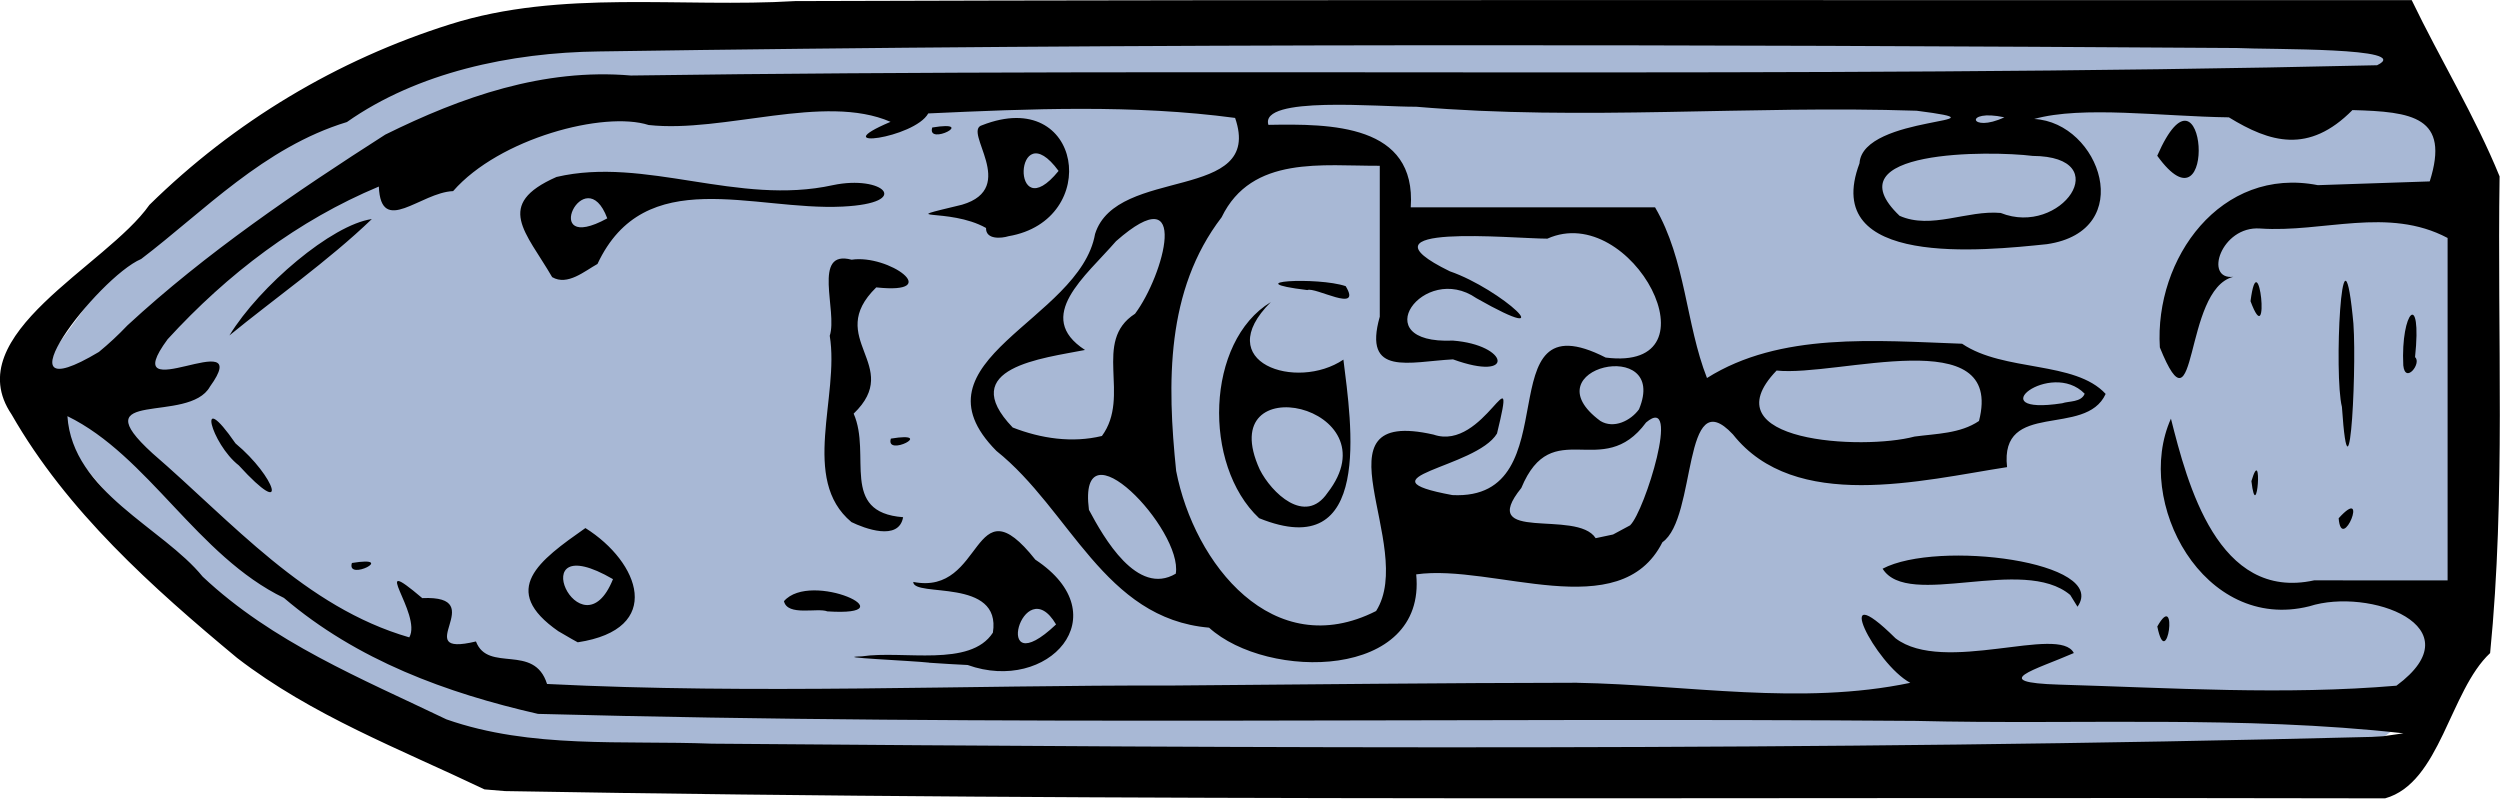
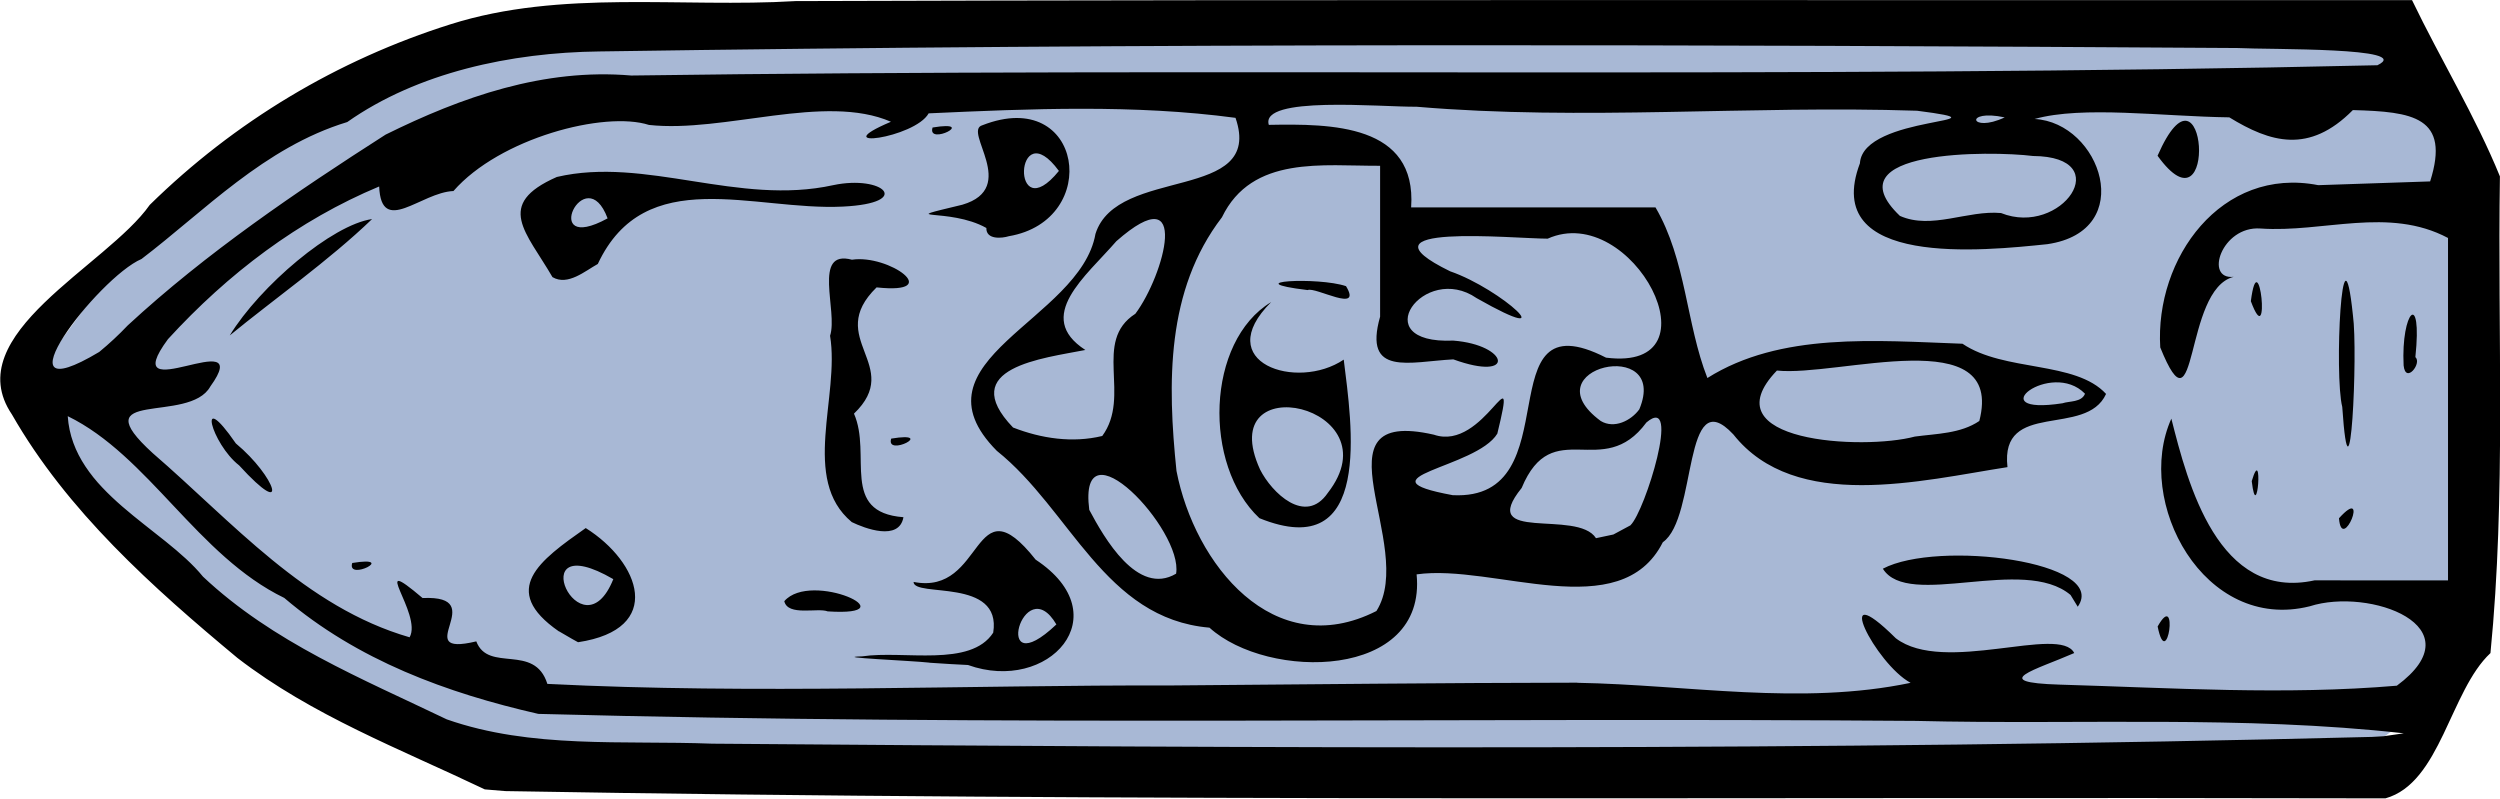
- <svg xmlns="http://www.w3.org/2000/svg" id="svg836" version="1.1" viewBox="0 0 30.633 9.782" height="9.782mm" width="30.633mm">
-   <defs id="defs830" />
-   <path style="opacity:1;vector-effect:none;fill:#a8b8d5;fill-opacity:1;fill-rule:nonzero;stroke:#000000;stroke-width:0;stroke-linecap:butt;stroke-linejoin:round;stroke-miterlimit:4;stroke-dasharray:none;stroke-dashoffset:0;stroke-opacity:1" d="M 5.82,0.388 28.365,0.081 30.135,1.162 30.187,8.307 28.365,9.652 5.754,9.373 2.999,7.806 C 2.596,7.651 0.281,4.814 0.281,4.814 L 1.752,2.794 Z" id="rect814" />
-   <g transform="translate(272.97,-6.060646)" id="layer1">
-     <path id="path865-2" d="m -267.034,15.733 c -1.04,-0.497 -2.11,-0.902 -3.03,-1.61 -1.041,-0.865 -2.086,-1.799 -2.764,-2.984 -0.662,-0.979 1.164,-1.818 1.689,-2.568 1.037,-1.019 2.299,-1.777 3.686,-2.213 1.357,-0.429 2.823,-0.2 4.227,-0.284 6.602,-0.022 13.205,-0.008 19.807,-0.012 0.348,0.723 0.778,1.426 1.077,2.16 -0.03,1.946 0.076,3.903 -0.116,5.841 -0.496,0.463 -0.611,1.592 -1.287,1.78 -7.679,-0.02 -15.36,0.046 -23.038,-0.089 l -0.252,-0.021 z m 23.514,-0.687 c -1.975,-0.221 -3.986,-0.103 -5.976,-0.152 -5.627,-0.044 -11.257,0.065 -16.882,-0.086 -1.12,-0.256 -2.213,-0.654 -3.113,-1.421 -1.063,-0.515 -1.663,-1.744 -2.653,-2.227 0.062,0.932 1.169,1.365 1.657,1.966 0.855,0.805 1.946,1.249 2.987,1.749 1.035,0.363 2.16,0.256 3.254,0.298 6.779,0.054 13.561,0.091 20.338,-0.083 l 0.139,-0.008 0.249,-0.036 z m -10.128,-0.619 c 1.358,0.024 2.74,0.282 4.085,5.03e-4 -0.431,-0.232 -0.996,-1.353 -0.181,-0.546 0.589,0.45 2.011,-0.168 2.185,0.181 -0.467,0.205 -1.07,0.36 -0.177,0.387 1.374,0.04 2.759,0.13 4.13,0.013 0.984,-0.727 -0.334,-1.208 -1.067,-0.973 -1.296,0.324 -2.154,-1.281 -1.696,-2.299 0.201,0.794 0.573,2.241 1.756,1.981 0.545,0.002 1.089,7.94e-4 1.634,0.001 0,-1.399 0,-2.798 0,-4.196 -0.732,-0.388 -1.525,-0.062 -2.299,-0.116 -0.476,-0.033 -0.691,0.632 -0.327,0.592 -0.62,0.156 -0.433,2.02 -0.9,0.865 -0.067,-1.091 0.747,-2.221 1.936,-1.988 0.457,-0.016 0.914,-0.031 1.371,-0.046 0.251,-0.793 -0.214,-0.854 -0.947,-0.874 -0.537,0.542 -1.011,0.397 -1.514,0.089 -0.823,-0.011 -1.794,-0.145 -2.386,0.02 0.81,0.043 1.268,1.371 0.157,1.534 -0.774,0.08 -2.782,0.294 -2.297,-0.991 0.036,-0.6 1.938,-0.484 0.7,-0.644 -2.045,-0.068 -4.088,0.125 -6.132,-0.049 -0.446,0.004 -1.921,-0.137 -1.811,0.222 0.765,-0.014 1.816,-0.01 1.744,1.011 0.998,0 1.996,0 2.994,0 0.377,0.645 0.376,1.43 0.636,2.091 0.896,-0.564 2.064,-0.458 3.126,-0.42 0.513,0.348 1.383,0.206 1.759,0.615 -0.245,0.541 -1.302,0.067 -1.208,0.897 -1.052,0.163 -2.599,0.559 -3.359,-0.401 -0.624,-0.668 -0.438,1.025 -0.864,1.321 -0.519,1.029 -2.071,0.26 -3.017,0.394 0.127,1.293 -1.823,1.302 -2.538,0.653 -1.287,-0.11 -1.701,-1.444 -2.606,-2.166 -1.099,-1.109 1.023,-1.597 1.209,-2.658 0.263,-0.838 2.074,-0.383 1.716,-1.422 -1.239,-0.166 -2.512,-0.112 -3.76,-0.055 -0.168,0.304 -1.291,0.454 -0.462,0.103 -0.812,-0.353 -2.046,0.14 -2.964,0.039 -0.545,-0.175 -1.829,0.161 -2.396,0.81 -0.397,0.015 -0.885,0.557 -0.91,-0.056 -0.989,0.413 -1.852,1.067 -2.588,1.871 -0.663,0.898 1.094,-0.217 0.519,0.58 -0.257,0.466 -1.586,0.015 -0.704,0.818 0.977,0.843 1.867,1.885 3.146,2.255 0.162,-0.284 -0.525,-1.061 0.159,-0.481 0.857,-0.039 -0.185,0.733 0.658,0.531 0.148,0.389 0.713,0.018 0.871,0.521 2.546,0.128 5.111,0.013 7.664,0.019 1.652,-0.013 3.305,-0.032 4.957,-0.034 z m -7.938,-0.247 c -0.212,-0.024 -1.228,-0.066 -0.823,-0.077 0.508,-0.076 1.327,0.139 1.605,-0.29 0.109,-0.679 -0.974,-0.427 -0.976,-0.622 0.881,0.175 0.715,-1.258 1.496,-0.273 1.033,0.682 0.158,1.645 -0.829,1.291 l -0.225,-0.012 -0.249,-0.016 z m 1.556,-0.468 c -0.404,-0.689 -0.811,0.769 0,0 z m -6.096,0.085 c -0.734,-0.509 -0.237,-0.868 0.329,-1.266 0.665,0.417 0.973,1.238 -0.094,1.4 l -0.074,-0.041 -0.16,-0.093 z m 0.667,-0.64 c -1.153,-0.669 -0.391,0.975 0,0 z m 18.923,0.58 c 0.263,-0.469 0.117,0.582 0,-2.1e-5 z m -16.828,-0.31 c 0.331,-0.382 1.558,0.192 0.532,0.125 -0.121,-0.048 -0.489,0.063 -0.532,-0.125 z m 15.761,-0.076 c -0.577,-0.487 -1.99,0.178 -2.299,-0.322 0.673,-0.356 2.776,-0.086 2.388,0.466 z m -21.055,-0.392 c 0.565,-0.093 -0.072,0.231 3e-5,0 z m 6.12,-0.502 c -0.628,-0.524 -0.143,-1.538 -0.265,-2.282 0.099,-0.3 -0.222,-1.063 0.268,-0.932 0.452,-0.069 1.144,0.43 0.302,0.339 -0.644,0.629 0.34,0.955 -0.277,1.547 0.222,0.503 -0.176,1.21 0.606,1.269 -0.052,0.298 -0.476,0.137 -0.635,0.059 z m 18.224,-0.046 c 0.384,-0.424 0.035,0.443 0,0 z m -25.73,-0.648 c -0.339,-0.263 -0.529,-0.977 -0.04,-0.269 0.489,0.406 0.673,0.962 0.04,0.269 z m 24.661,0.193 c 0.143,-0.483 0.067,0.566 0,0 z m 1.109,-0.91 c -0.099,-0.387 -0.003,-2.409 0.131,-1.121 0.063,0.448 -0.035,2.537 -0.131,1.121 z m -17.78,0.389 c 0.565,-0.093 -0.072,0.231 3e-5,0 z m 18.532,-0.897 c -0.033,-0.663 0.232,-0.938 0.144,-0.101 0.085,0.072 -0.12,0.335 -0.144,0.101 z m -26.637,-0.367 c 0.371,-0.607 1.257,-1.358 1.745,-1.426 -0.527,0.508 -1.215,0.991 -1.745,1.426 z m 24.765,-0.42 c 0.1,-0.767 0.248,0.666 1e-5,-4e-5 z m -20.81,-0.294 c -0.32,-0.553 -0.715,-0.89 0.053,-1.228 1.086,-0.254 2.223,0.357 3.388,0.1 0.608,-0.128 0.988,0.22 0.118,0.263 -1.095,0.054 -2.425,-0.534 -3.004,0.703 -0.155,0.085 -0.367,0.271 -0.554,0.162 z m 0.675,-0.721 c -0.275,-0.739 -0.848,0.464 -10e-6,3.17e-4 z m 4.641,0.118 c -0.456,-0.257 -1.166,-0.074 -0.294,-0.285 0.701,-0.206 -6.9e-4,-0.907 0.246,-0.974 1.234,-0.484 1.469,1.166 0.323,1.36 -0.083,0.026 -0.279,0.046 -0.275,-0.101 z m 0.889,-0.699 c -0.544,-0.742 -0.597,0.735 0,0 z m 13.462,-0.186 c 0.596,-1.361 0.755,1.047 0,0 z m -15.01,-0.346 c 0.565,-0.093 -0.072,0.231 3e-5,0 z m 5.439,5.924 c 0.501,-0.792 -0.821,-2.508 0.704,-2.161 0.621,0.215 1.038,-1.087 0.777,-0.013 -0.257,0.426 -1.733,0.535 -0.547,0.754 1.476,0.074 0.379,-2.45 1.879,-1.685 1.42,0.181 0.322,-1.922 -0.715,-1.457 -0.416,1.4e-4 -2.421,-0.199 -1.195,0.4 0.631,0.217 1.429,0.956 0.325,0.329 -0.646,-0.447 -1.378,0.567 -0.287,0.52 0.683,0.053 0.775,0.511 6.9e-4,0.23 -0.534,0.028 -1.107,0.216 -0.897,-0.523 0,-0.617 0,-1.233 0,-1.849 -0.697,0.004 -1.569,-0.132 -1.938,0.631 -0.686,0.895 -0.668,2.032 -0.557,3.108 0.221,1.14 1.188,2.356 2.449,1.717 z m -1.434,-1.137 c -0.695,-0.652 -0.654,-2.166 0.144,-2.648 -0.746,0.742 0.317,1.093 0.889,0.705 0.096,0.779 0.368,2.511 -1.033,1.943 z m 0.838,-0.31 c 0.831,-1.068 -1.417,-1.569 -0.83,-0.286 0.142,0.283 0.556,0.688 0.83,0.286 z m -0.247,-2.485 c -0.893,-0.108 0.132,-0.164 0.47,-0.048 0.207,0.341 -0.377,0.004 -0.47,0.048 z m -1.612,3.475 c 0.09,-0.537 -1.207,-1.9 -1.064,-0.782 0.181,0.34 0.591,1.063 1.064,0.782 z m 5.569,-0.595 c 0.177,-0.171 0.628,-1.624 0.194,-1.258 -0.536,0.729 -1.15,-0.109 -1.529,0.803 -0.552,0.683 0.682,0.254 0.911,0.615 l 0.213,-0.045 0.212,-0.114 z m -6.474,-1.092 c 0.36,-0.491 -0.122,-1.159 0.406,-1.498 0.352,-0.47 0.692,-1.703 -0.233,-0.889 -0.371,0.429 -1.011,0.924 -0.38,1.333 -0.51,0.101 -1.591,0.215 -0.886,0.95 0.346,0.135 0.728,0.192 1.092,0.104 z m 10.747,-0.184 c 0.316,-1.227 -1.731,-0.538 -2.48,-0.618 -0.846,0.879 1.057,0.979 1.69,0.809 0.265,-0.036 0.56,-0.035 0.79,-0.191 z m -4.166,-0.143 c 0.375,-0.902 -1.358,-0.51 -0.473,0.143 0.165,0.1 0.372,-0.004 0.473,-0.143 z m 5.461,-0.191 c -0.415,-0.426 -1.303,0.274 -0.276,0.117 0.084,-0.029 0.234,-0.01 0.276,-0.117 z m -23.983,-0.837 c 0.961,-0.888 2.071,-1.641 3.16,-2.338 0.932,-0.461 1.939,-0.816 3.01,-0.724 7.131,-0.1 14.265,0.04 21.396,-0.126 0.461,-0.221 -1.319,-0.19 -1.718,-0.211 -6.69,-0.044 -13.381,-0.06 -20.07,0.042 -1.084,0.013 -2.225,0.258 -3.088,0.865 -1.018,0.31 -1.752,1.093 -2.521,1.678 -0.533,0.228 -1.836,1.927 -0.518,1.139 0.123,-0.101 0.24,-0.21 0.349,-0.325 z m 22.954,-1.378 c 0.737,0.296 1.43,-0.692 0.391,-0.699 -0.513,-0.065 -2.485,-0.081 -1.63,0.734 0.387,0.172 0.828,-0.072 1.239,-0.035 z m 0.045,-1.172 c -0.504,-0.108 -0.426,0.2 0,0 z" style="fill:#000000;stroke-width:0.127" />
+ <svg xmlns="http://www.w3.org/2000/svg" width="30.633mm" height="9.782mm" version="1.1" viewBox="0 0 30.633 9.782">
+   <path d="m5.82 0.388 22.545-0.307 1.77 1.081 0.052 7.146-1.822 1.345-22.612-0.279-2.755-1.567c-0.403-0.155-2.719-2.992-2.719-2.992l1.471-2.02z" fill="#a8b8d5" stroke-width="0" />
+   <g transform="translate(272.97 -6.0606)">
+     <path d="m-267.03 15.733c-1.04-0.497-2.111-0.902-3.03-1.61-1.041-0.866-2.086-1.799-2.764-2.984-0.662-0.979 1.164-1.819 1.689-2.568 1.038-1.019 2.299-1.776 3.686-2.213 1.357-0.429 2.823-0.2 4.227-0.284 6.602-0.022 13.205-8e-3 19.807-0.012 0.348 0.723 0.778 1.426 1.077 2.16-0.03 1.946 0.076 3.903-0.116 5.841-0.496 0.463-0.611 1.592-1.287 1.78-7.679-0.02-15.36 0.046-23.038-0.089l-0.252-0.021zm23.514-0.687c-1.975-0.221-3.986-0.103-5.976-0.152-5.627-0.044-11.257 0.065-16.882-0.086-1.12-0.256-2.213-0.654-3.113-1.421-1.063-0.515-1.663-1.744-2.653-2.227 0.062 0.932 1.169 1.365 1.657 1.966 0.855 0.805 1.946 1.249 2.987 1.749 1.035 0.363 2.16 0.256 3.254 0.298 6.779 0.054 13.561 0.091 20.338-0.083l0.139-8e-3 0.249-0.036zm-10.128-0.619c1.358 0.024 2.74 0.282 4.085 5.03e-4 -0.431-0.232-0.996-1.353-0.181-0.546 0.589 0.45 2.011-0.168 2.186 0.181-0.467 0.205-1.07 0.36-0.177 0.387 1.374 0.04 2.759 0.13 4.13 0.013 0.984-0.727-0.334-1.208-1.067-0.973-1.296 0.324-2.154-1.281-1.696-2.299 0.201 0.794 0.573 2.241 1.756 1.981 0.545 2e-3 1.089 7.94e-4 1.634 1e-3v-4.196c-0.732-0.388-1.525-0.062-2.299-0.116-0.476-0.033-0.691 0.632-0.327 0.592-0.62 0.156-0.433 2.02-0.9 0.865-0.067-1.091 0.747-2.221 1.936-1.988 0.457-0.016 0.914-0.031 1.371-0.046 0.251-0.793-0.214-0.854-0.947-0.874-0.537 0.542-1.011 0.397-1.514 0.089-0.823-0.011-1.794-0.145-2.386 0.02 0.81 0.043 1.268 1.371 0.157 1.534-0.774 0.08-2.782 0.294-2.297-0.991 0.036-0.6 1.938-0.484 0.7-0.644-2.045-0.068-4.088 0.125-6.132-0.049-0.446 4e-3 -1.921-0.137-1.811 0.222 0.765-0.014 1.815-0.01 1.744 1.011h2.994c0.377 0.645 0.376 1.43 0.636 2.091 0.896-0.564 2.064-0.458 3.126-0.42 0.513 0.348 1.383 0.206 1.759 0.615-0.245 0.541-1.302 0.067-1.208 0.897-1.052 0.163-2.599 0.559-3.359-0.401-0.624-0.668-0.438 1.025-0.864 1.321-0.519 1.029-2.071 0.26-3.017 0.394 0.127 1.293-1.823 1.302-2.538 0.653-1.287-0.11-1.701-1.444-2.606-2.167-1.099-1.109 1.023-1.597 1.209-2.658 0.263-0.838 2.074-0.383 1.716-1.422-1.239-0.166-2.512-0.112-3.76-0.055-0.168 0.304-1.291 0.454-0.462 0.103-0.812-0.353-2.046 0.14-2.965 0.039-0.545-0.175-1.829 0.161-2.396 0.81-0.397 0.015-0.885 0.557-0.91-0.056-0.989 0.413-1.852 1.067-2.588 1.871-0.663 0.898 1.094-0.217 0.519 0.58-0.257 0.466-1.586 0.015-0.704 0.818 0.977 0.843 1.867 1.885 3.146 2.255 0.162-0.284-0.525-1.061 0.159-0.481 0.857-0.039-0.185 0.733 0.658 0.531 0.148 0.389 0.713 0.018 0.871 0.521 2.546 0.128 5.111 0.013 7.664 0.019 1.652-0.013 3.305-0.032 4.957-0.034zm-7.938-0.247c-0.212-0.024-1.228-0.066-0.823-0.077 0.508-0.076 1.327 0.139 1.605-0.29 0.109-0.679-0.974-0.427-0.976-0.622 0.881 0.175 0.715-1.258 1.496-0.273 1.033 0.682 0.158 1.645-0.829 1.291l-0.225-0.012-0.249-0.016zm1.556-0.468c-0.404-0.689-0.811 0.769 0 0zm-6.096 0.085c-0.734-0.509-0.237-0.868 0.329-1.266 0.665 0.417 0.973 1.238-0.094 1.399l-0.074-0.041-0.16-0.093zm0.667-0.64c-1.153-0.669-0.391 0.975 0 0zm18.923 0.58c0.263-0.469 0.117 0.582 0-2.1e-5zm-16.828-0.31c0.331-0.382 1.558 0.192 0.532 0.125-0.121-0.048-0.489 0.063-0.532-0.125zm15.761-0.076c-0.577-0.487-1.99 0.178-2.3-0.322 0.673-0.356 2.776-0.086 2.388 0.466zm-21.055-0.392c0.565-0.093-0.072 0.231 3e-5 0zm6.12-0.502c-0.628-0.524-0.143-1.538-0.265-2.282 0.099-0.3-0.222-1.063 0.268-0.932 0.452-0.069 1.144 0.43 0.302 0.339-0.644 0.629 0.34 0.955-0.277 1.547 0.222 0.503-0.176 1.21 0.606 1.269-0.052 0.298-0.476 0.137-0.635 0.059zm18.224-0.046c0.384-0.424 0.035 0.443 0 0zm-25.73-0.648c-0.339-0.263-0.529-0.977-0.04-0.269 0.489 0.406 0.673 0.962 0.04 0.269zm24.661 0.193c0.143-0.483 0.067 0.566 0 0zm1.109-0.91c-0.099-0.387-3e-3 -2.409 0.131-1.121 0.063 0.448-0.035 2.537-0.131 1.121zm-17.78 0.389c0.565-0.093-0.072 0.231 3e-5 0zm18.532-0.897c-0.033-0.663 0.232-0.938 0.144-0.101 0.085 0.072-0.12 0.335-0.144 0.101zm-26.637-0.367c0.371-0.607 1.257-1.358 1.744-1.426-0.527 0.508-1.215 0.991-1.744 1.426zm24.765-0.42c0.1-0.767 0.248 0.666 1e-5 -4e-5zm-20.81-0.294c-0.32-0.553-0.715-0.89 0.053-1.228 1.086-0.254 2.223 0.357 3.388 0.1 0.608-0.128 0.988 0.22 0.118 0.263-1.095 0.054-2.425-0.534-3.004 0.703-0.155 0.085-0.367 0.271-0.554 0.162zm0.675-0.721c-0.275-0.739-0.848 0.464-1e-5 3.17e-4zm4.641 0.118c-0.456-0.257-1.166-0.074-0.294-0.285 0.701-0.206-6.9e-4 -0.907 0.246-0.974 1.234-0.484 1.469 1.166 0.323 1.36-0.083 0.026-0.279 0.046-0.275-0.101zm0.889-0.699c-0.544-0.742-0.597 0.735 0 0zm13.462-0.186c0.596-1.361 0.755 1.047 0 0zm-15.01-0.346c0.565-0.093-0.072 0.231 3e-5 0zm5.439 5.924c0.501-0.792-0.821-2.508 0.704-2.16 0.621 0.215 1.038-1.087 0.777-0.013-0.257 0.426-1.733 0.535-0.547 0.754 1.476 0.074 0.379-2.45 1.879-1.685 1.42 0.181 0.322-1.922-0.715-1.458-0.416 1.4e-4 -2.421-0.199-1.195 0.4 0.631 0.217 1.429 0.956 0.325 0.329-0.646-0.447-1.378 0.567-0.287 0.52 0.683 0.053 0.775 0.511 6.9e-4 0.23-0.534 0.028-1.107 0.216-0.897-0.523v-1.849c-0.697 4e-3 -1.569-0.132-1.938 0.631-0.686 0.895-0.668 2.032-0.557 3.108 0.221 1.14 1.188 2.356 2.449 1.717zm-1.434-1.137c-0.695-0.652-0.654-2.166 0.144-2.648-0.746 0.742 0.317 1.093 0.889 0.705 0.096 0.779 0.368 2.511-1.033 1.943zm0.838-0.31c0.831-1.068-1.417-1.569-0.83-0.286 0.142 0.283 0.556 0.688 0.83 0.286zm-0.247-2.485c-0.893-0.108 0.132-0.164 0.47-0.048 0.207 0.341-0.377 4e-3 -0.47 0.048zm-1.612 3.475c0.09-0.537-1.207-1.9-1.064-0.782 0.181 0.34 0.591 1.062 1.064 0.782zm5.569-0.595c0.177-0.171 0.628-1.624 0.194-1.258-0.536 0.729-1.15-0.109-1.529 0.803-0.552 0.683 0.682 0.254 0.911 0.615l0.213-0.045 0.212-0.114zm-6.474-1.092c0.36-0.491-0.122-1.159 0.406-1.498 0.352-0.47 0.692-1.703-0.233-0.889-0.371 0.429-1.011 0.924-0.38 1.333-0.51 0.101-1.591 0.215-0.886 0.95 0.346 0.135 0.728 0.192 1.092 0.104zm10.747-0.184c0.316-1.226-1.731-0.538-2.48-0.618-0.846 0.879 1.058 0.979 1.69 0.809 0.265-0.036 0.56-0.035 0.79-0.191zm-4.166-0.143c0.375-0.902-1.358-0.51-0.473 0.143 0.165 0.1 0.372-4e-3 0.473-0.143zm5.461-0.191c-0.415-0.426-1.303 0.274-0.276 0.117 0.084-0.029 0.234-0.01 0.276-0.117zm-23.983-0.837c0.961-0.888 2.071-1.641 3.16-2.338 0.932-0.461 1.939-0.816 3.01-0.724 7.131-0.1 14.265 0.04 21.396-0.126 0.461-0.221-1.319-0.19-1.718-0.211-6.689-0.044-13.381-0.06-20.07 0.042-1.084 0.013-2.225 0.258-3.088 0.865-1.018 0.31-1.752 1.093-2.521 1.678-0.533 0.228-1.836 1.927-0.518 1.139 0.123-0.101 0.24-0.21 0.349-0.325zm22.954-1.377c0.737 0.296 1.43-0.692 0.391-0.699-0.513-0.065-2.485-0.081-1.63 0.734 0.387 0.172 0.828-0.072 1.239-0.035zm0.045-1.172c-0.504-0.108-0.426 0.2 0 0z" stroke-width=".127" />
  </g>
</svg>
